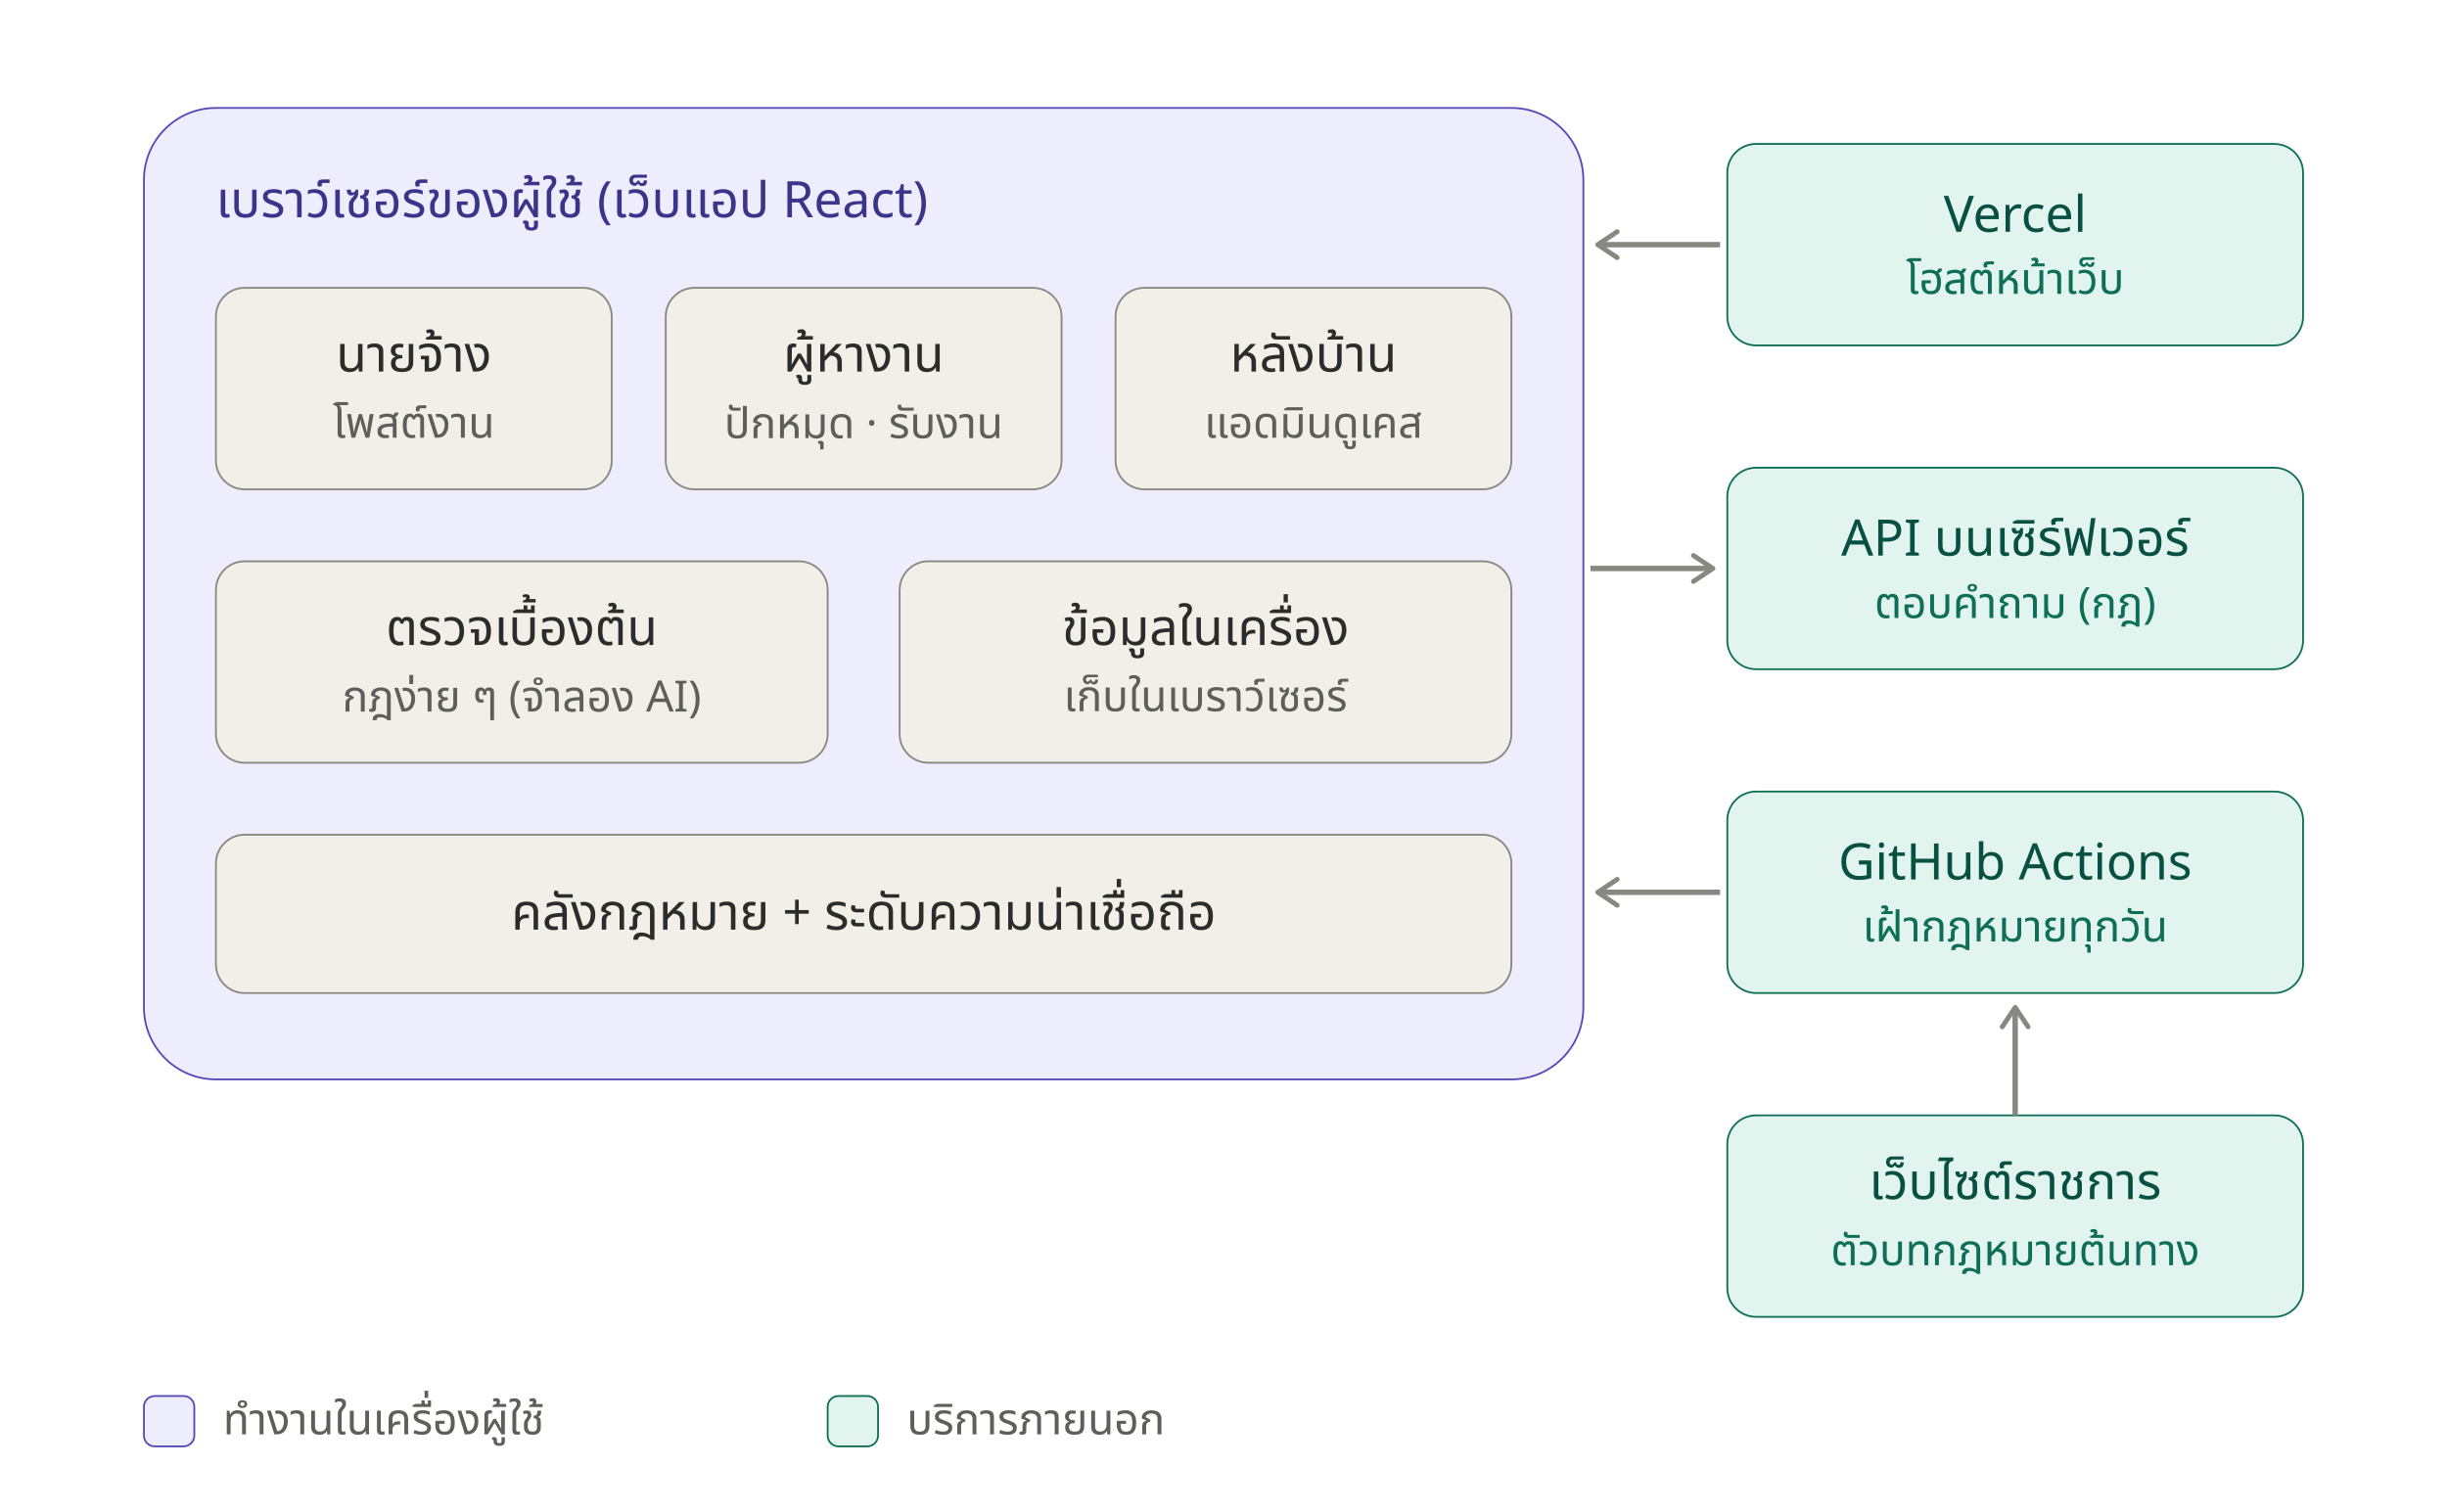
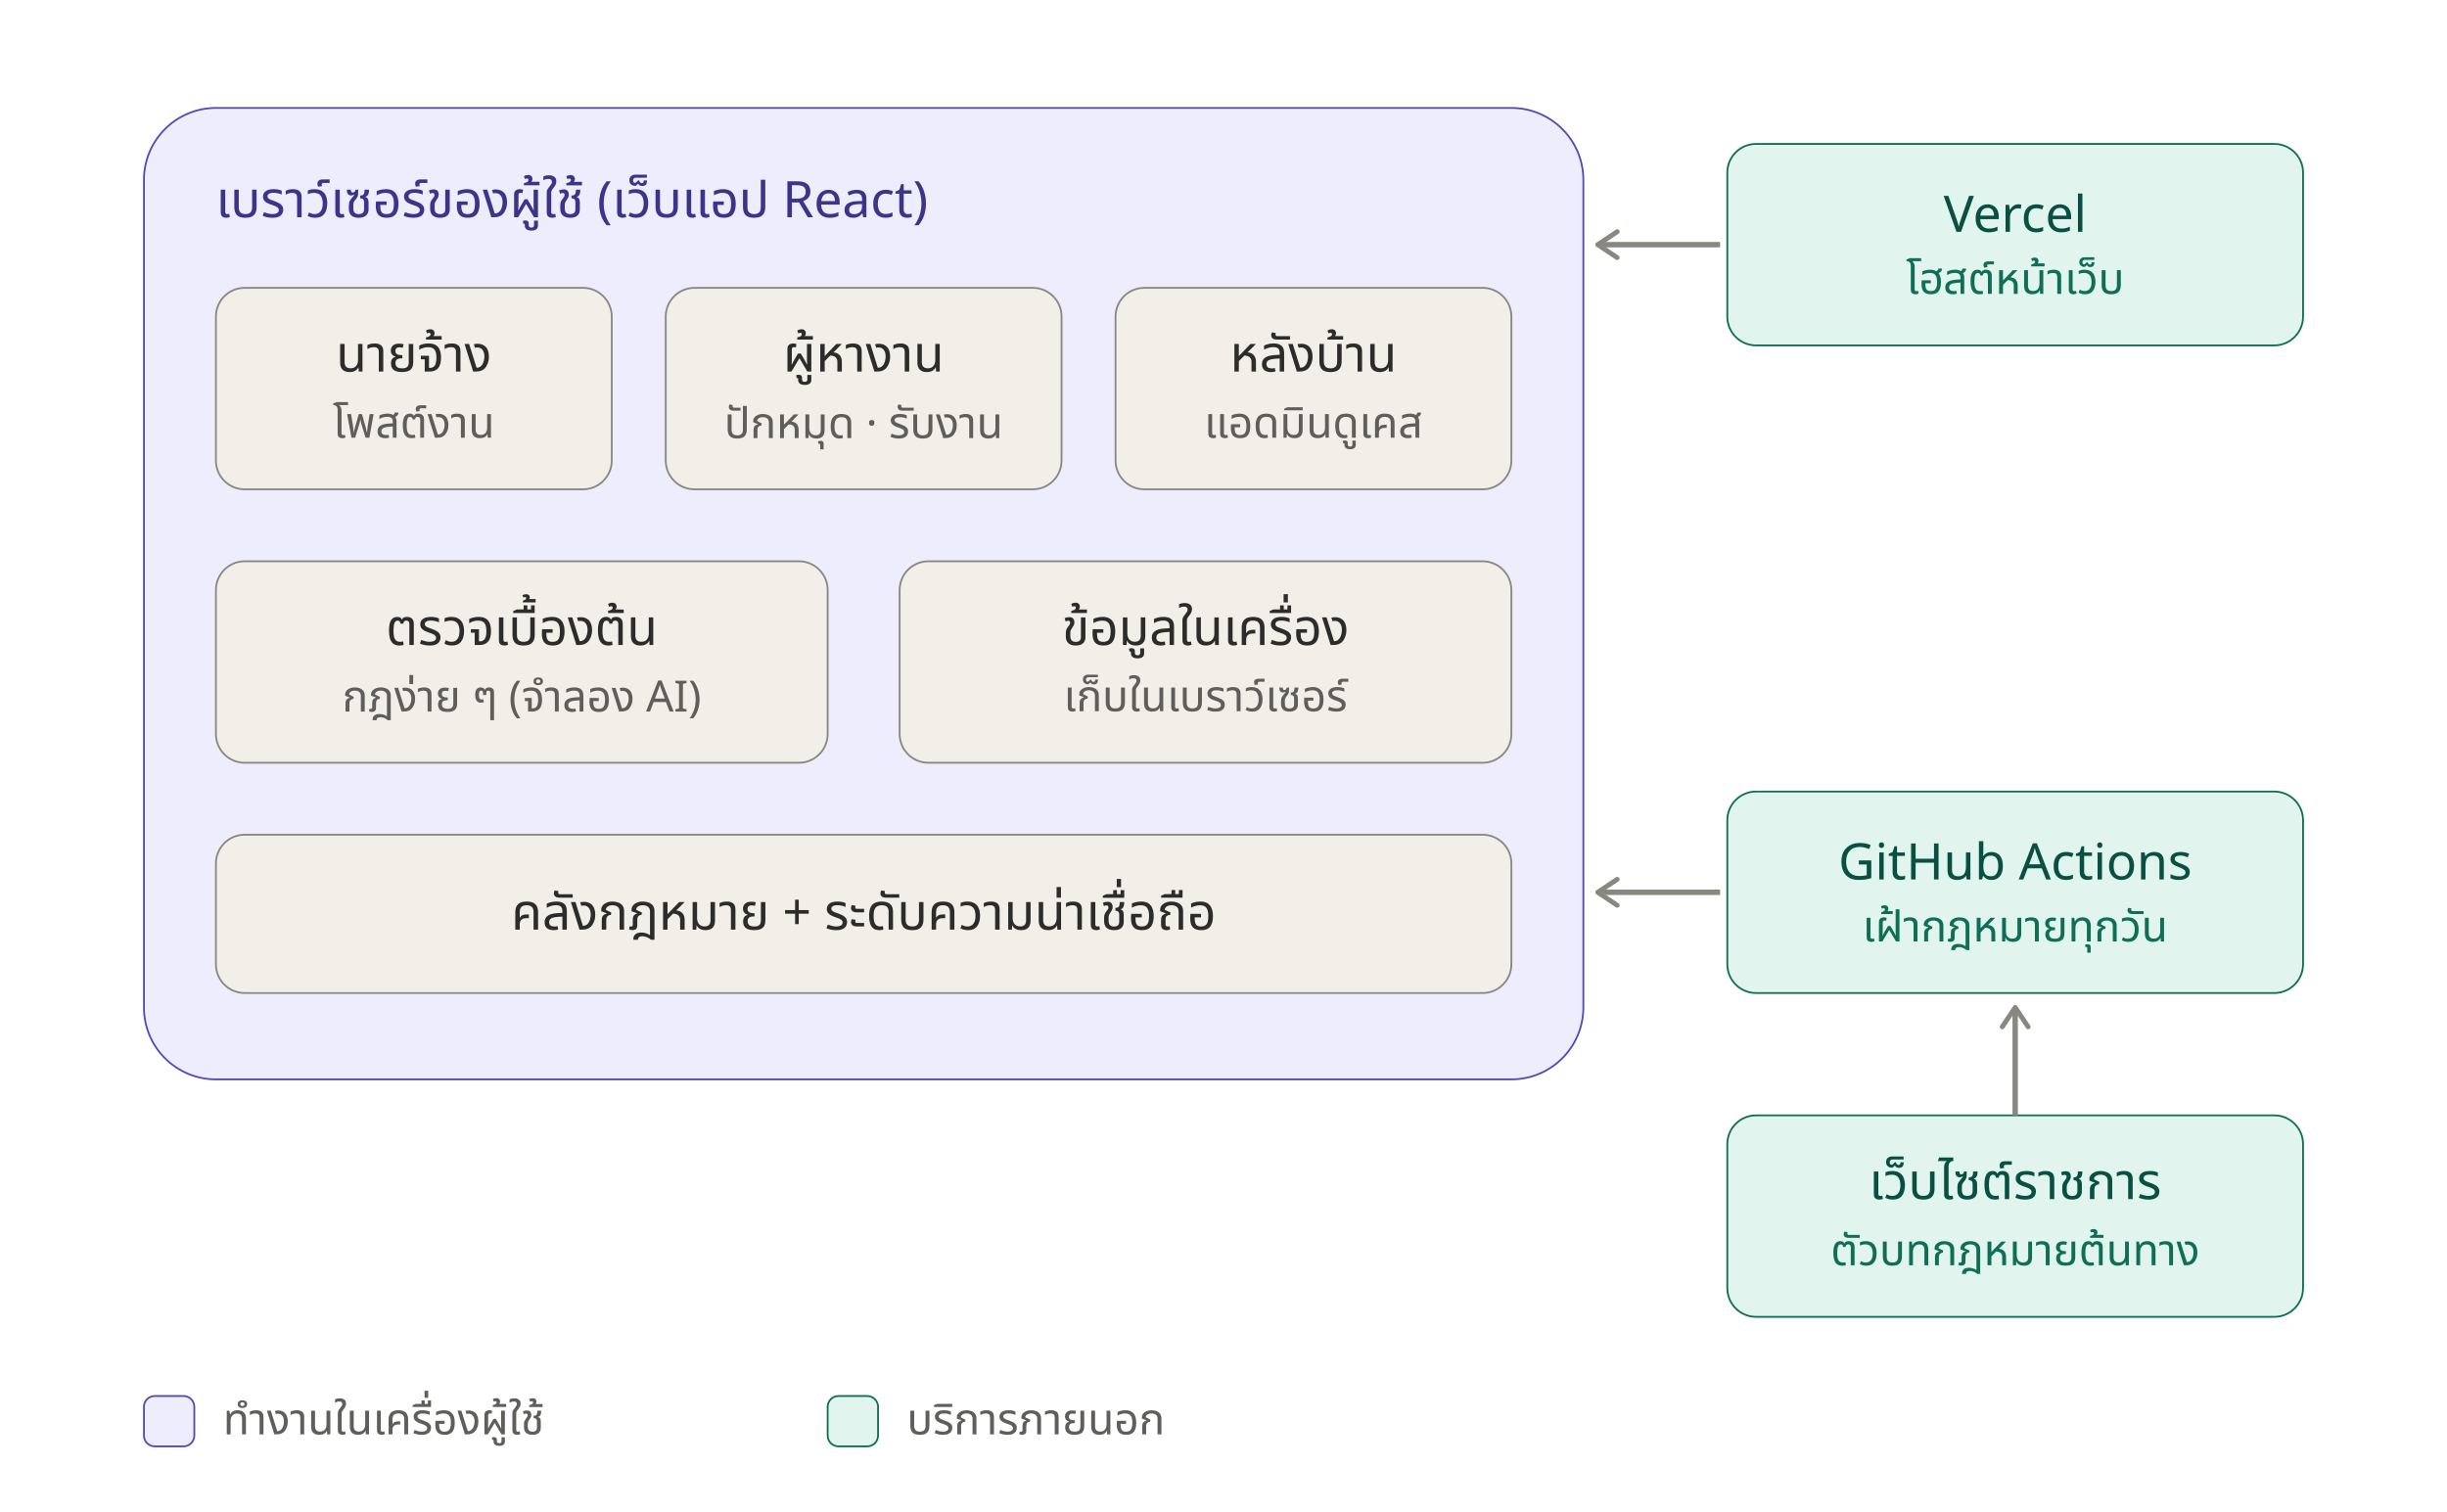
<svg xmlns="http://www.w3.org/2000/svg" width="680" height="420" viewBox="0 0 680 420" role="img">
  <style>
.t,.ts,.th{font-family:'Noto Sans Thai','Segoe UI','PingFang SC',sans-serif}
.t{font-size:14px;font-weight:400;fill:#2C2C2A}.ts{font-size:12px;font-weight:400;fill:#5F5E5A}.th{font-size:14px;font-weight:500;fill:#2C2C2A}
.box{fill:#F1EFE8;stroke:#888780}.arr{stroke:#888780;stroke-width:1.5;fill:none}.dash{fill:none;stroke:#888780}
.c-purple&gt;rect,rect.c-purple{fill:#EEEDFE;stroke:#534AB7}.c-purple&gt;.th{fill:#3C3489}.c-purple&gt;.ts{fill:#534AB7}
.c-teal&gt;rect,rect.c-teal{fill:#E1F5EE;stroke:#0F6E56}.c-teal&gt;.th{fill:#085041}.c-teal&gt;.ts{fill:#0F6E56}
@media (prefers-color-scheme:dark){.t,.th{fill:#F1EFE8}.ts{fill:#B4B2A9}.box{fill:#2C2C2A;stroke:#888780}
.c-purple&gt;rect,rect.c-purple{fill:#3C3489;stroke:#AFA9EC}.c-purple&gt;.th{fill:#CECBF6}.c-purple&gt;.ts{fill:#AFA9EC}
.c-teal&gt;rect,rect.c-teal{fill:#085041;stroke:#5DCAA5}.c-teal&gt;.th{fill:#9FE1CB}.c-teal&gt;.ts{fill:#5DCAA5}}
</style>
  <defs>
    <marker id="arrow" viewBox="0 0 10 10" refX="8" refY="5" markerWidth="6" markerHeight="6" orient="auto-start-reverse">
      <path d="M2 1L8 5L2 9" fill="none" stroke="#888780" stroke-width="1.5" stroke-linecap="round" stroke-linejoin="round" />
    </marker>
  </defs>
  <g class="c-purple">
    <rect x="40" y="30" width="400" height="270" rx="20" stroke-width="0.5" />
    <text class="th" x="60" y="56" dominant-baseline="central">เบราว์เซอร์ของผู้ใช้ (เว็บแอป React)</text>
  </g>
  <g>
    <rect class="box" x="60" y="80" width="110" height="56" rx="8" stroke-width="0.5" />
    <text class="th" x="115" y="99" text-anchor="middle" dominant-baseline="central">นายจ้าง</text>
    <text class="ts" x="115" y="118" text-anchor="middle" dominant-baseline="central">โพสต์งาน</text>
  </g>
  <g>
    <rect class="box" x="185" y="80" width="110" height="56" rx="8" stroke-width="0.5" />
    <text class="th" x="240" y="99" text-anchor="middle" dominant-baseline="central">ผู้หางาน</text>
    <text class="ts" x="240" y="118" text-anchor="middle" dominant-baseline="central">ปักหมุด · รับงาน</text>
  </g>
  <g>
    <rect class="box" x="310" y="80" width="110" height="56" rx="8" stroke-width="0.5" />
    <text class="th" x="365" y="99" text-anchor="middle" dominant-baseline="central">หลังบ้าน</text>
    <text class="ts" x="365" y="118" text-anchor="middle" dominant-baseline="central">แอดมินดูเคส</text>
  </g>
  <g>
    <rect class="box" x="60" y="156" width="170" height="56" rx="8" stroke-width="0.5" />
    <text class="th" x="145" y="175" text-anchor="middle" dominant-baseline="central">ตรวจเบื้องต้น</text>
    <text class="ts" x="145" y="194" text-anchor="middle" dominant-baseline="central">กฎง่าย ๆ (จำลอง AI)</text>
  </g>
  <g>
    <rect class="box" x="250" y="156" width="170" height="56" rx="8" stroke-width="0.5" />
    <text class="th" x="335" y="175" text-anchor="middle" dominant-baseline="central">ข้อมูลในเครื่อง</text>
    <text class="ts" x="335" y="194" text-anchor="middle" dominant-baseline="central">เก็บในเบราว์เซอร์</text>
  </g>
  <g>
    <rect class="box" x="60" y="232" width="360" height="44" rx="8" stroke-width="0.5" />
    <text class="th" x="240" y="254" text-anchor="middle" dominant-baseline="central">คลังกฎหมาย + ระดับความน่าเชื่อถือ</text>
  </g>
  <g class="c-teal">
    <rect x="480" y="40" width="160" height="56" rx="8" stroke-width="0.5" />
    <text class="th" x="560" y="59" text-anchor="middle" dominant-baseline="central">Vercel</text>
    <text class="ts" x="560" y="78" text-anchor="middle" dominant-baseline="central">โฮสต์หน้าเว็บ</text>
  </g>
  <g class="c-teal">
-     <rect x="480" y="130" width="160" height="56" rx="8" stroke-width="0.5" />
-     <text class="th" x="560" y="149" text-anchor="middle" dominant-baseline="central">API บนเซิร์ฟเวอร์</text>
-     <text class="ts" x="560" y="168" text-anchor="middle" dominant-baseline="central">ตอบคำถาม (กฎ)</text>
-   </g>
-   <g class="c-teal">
    <rect x="480" y="220" width="160" height="56" rx="8" stroke-width="0.5" />
    <text class="th" x="560" y="239" text-anchor="middle" dominant-baseline="central">GitHub Actions</text>
    <text class="ts" x="560" y="258" text-anchor="middle" dominant-baseline="central">เฝ้ากฎหมายทุกวัน</text>
  </g>
  <g class="c-teal">
    <rect x="480" y="310" width="160" height="56" rx="8" stroke-width="0.5" />
    <text class="th" x="560" y="329" text-anchor="middle" dominant-baseline="central">เว็บไซต์ราชการ</text>
    <text class="ts" x="560" y="348" text-anchor="middle" dominant-baseline="central">ตัวบทกฎหมายต้นทาง</text>
  </g>
  <line x1="478" y1="68" x2="444" y2="68" class="arr" marker-end="url(#arrow)" />
-   <line x1="442" y1="158" x2="476" y2="158" class="arr" marker-end="url(#arrow)" />
  <line x1="478" y1="248" x2="444" y2="248" class="arr" marker-end="url(#arrow)" />
  <line x1="560" y1="310" x2="560" y2="280" class="arr" marker-end="url(#arrow)" />
  <rect class="c-purple" x="40" y="388" width="14" height="14" rx="3" stroke-width="0.5" />
  <text class="ts" x="62" y="395" dominant-baseline="central">ทำงานในเครื่องผู้ใช้</text>
  <rect class="c-teal" x="230" y="388" width="14" height="14" rx="3" stroke-width="0.5" />
  <text class="ts" x="252" y="395" dominant-baseline="central">บริการภายนอก</text>
</svg>
